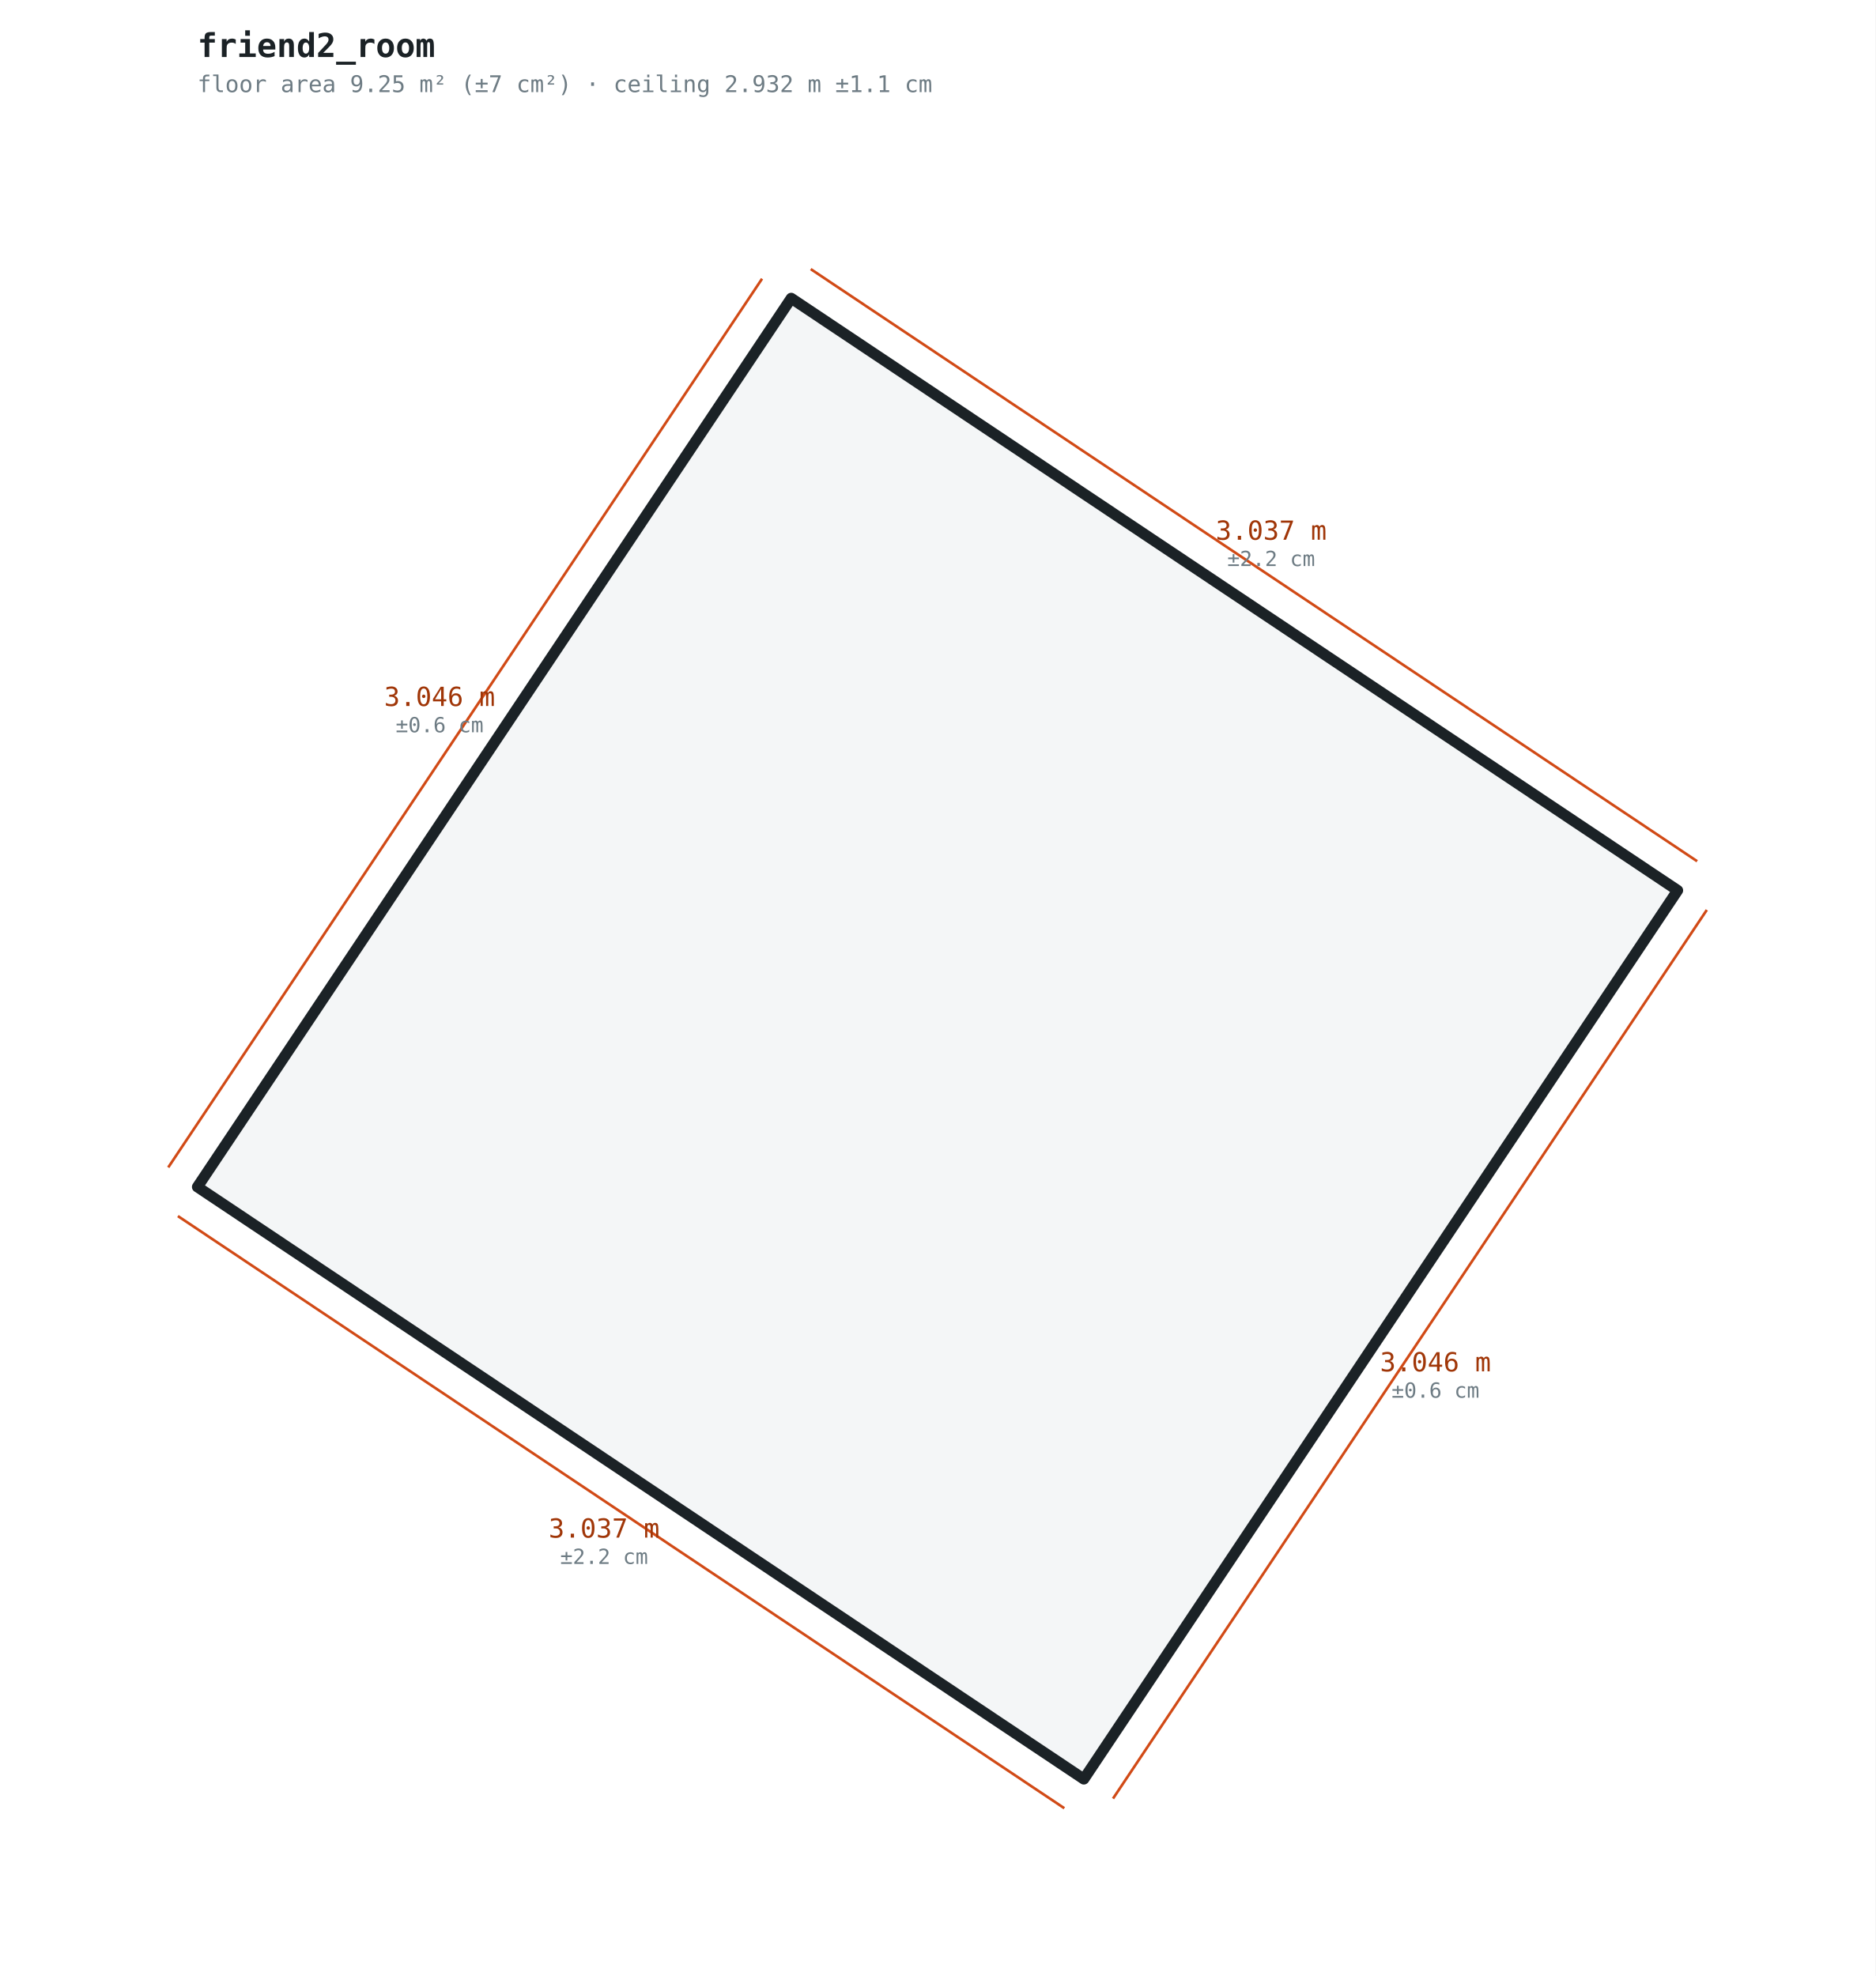
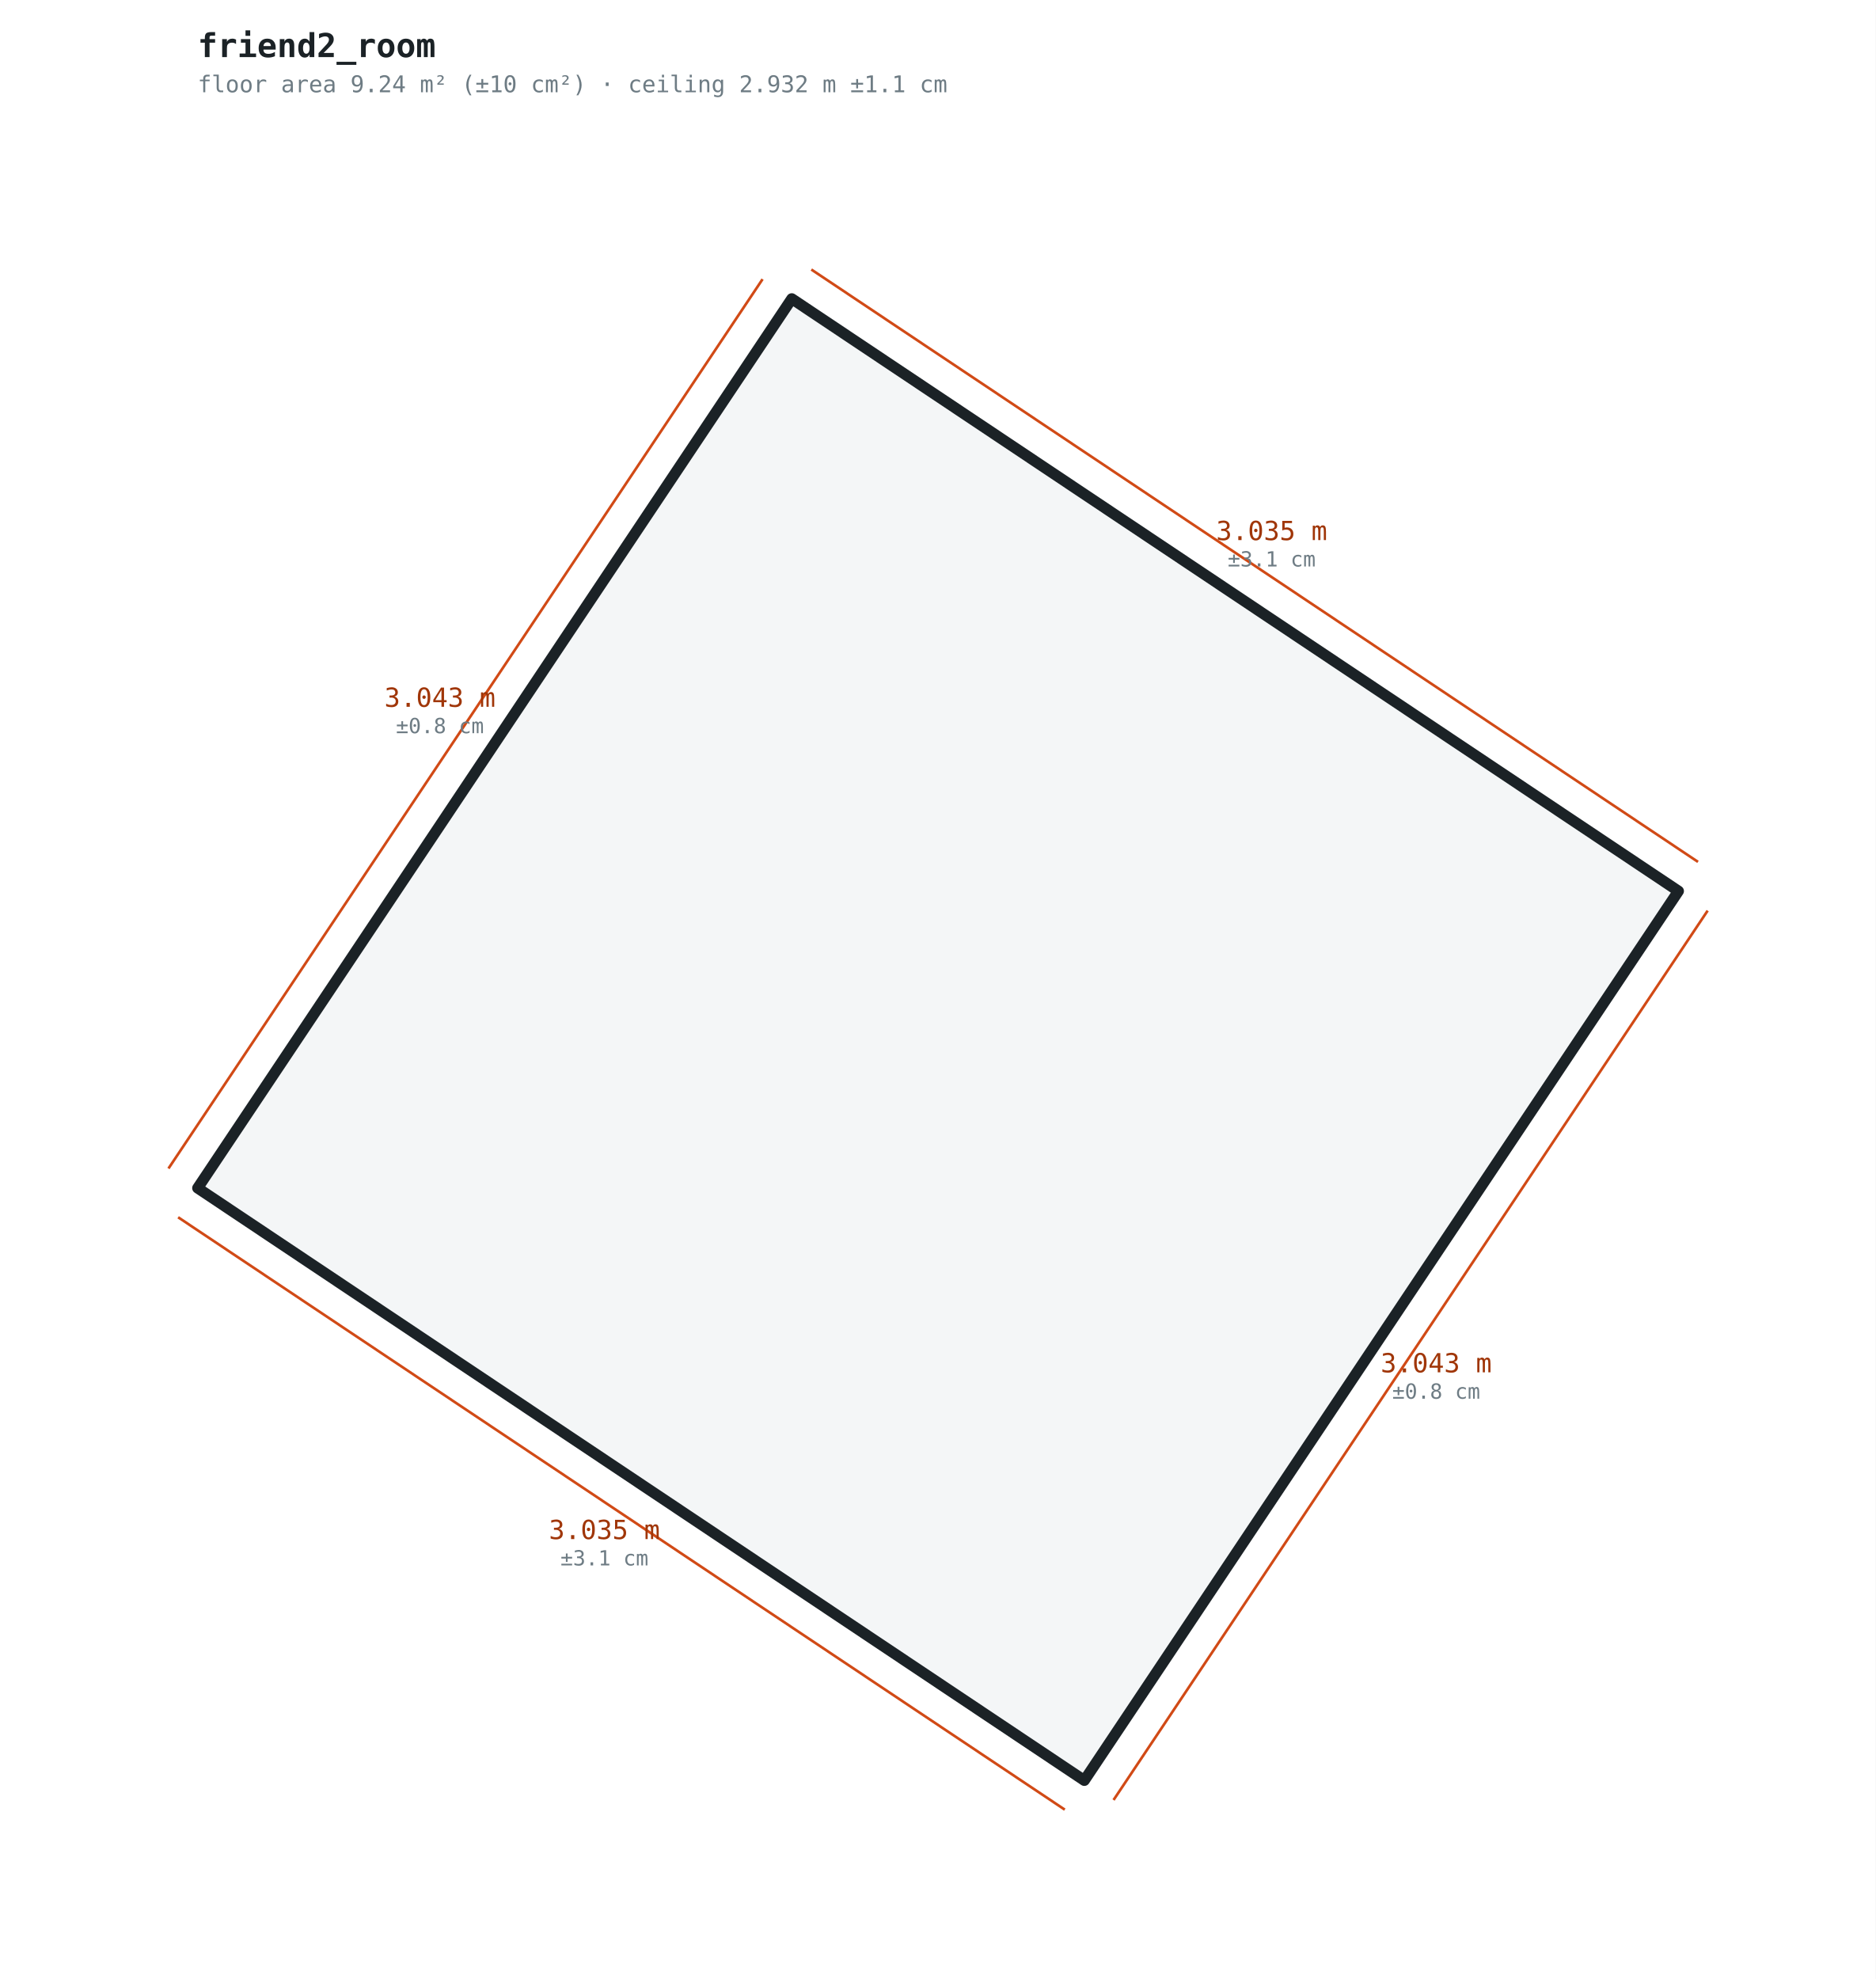
- <svg xmlns="http://www.w3.org/2000/svg" width="855" height="901" viewBox="0 0 855 901">
+ <svg xmlns="http://www.w3.org/2000/svg" width="854" height="901" viewBox="0 0 854 901">
  <style>.wall{fill:#f4f6f7;stroke:#1b2226;stroke-width:5;stroke-linejoin:round}.dim{stroke:#d14a16;stroke-width:1.2}.tick{stroke:#d14a16;stroke-width:1.2}text{font-family:ui-monospace,Menlo,monospace;fill:#1b2226}.d{font-size:12px;fill:#a03608}.ci{font-size:9.5px;fill:#6e7c84}.t{font-size:15px;font-weight:600}.s{font-size:10.5px;fill:#6e7c84}</style>
-   <rect width="855" height="901" fill="#ffffff" />
+   <rect width="854" height="901" fill="#ffffff" />
  <text class="t" x="90" y="26">friend2_room</text>
-   <text class="s" x="90" y="42">floor area 9.25 m² (±7 cm²) · ceiling 2.932 m ±1.1 cm</text>
-   <polygon class="wall" points="494.1,811.2 764.8,406.0 360.7,136.0 90.0,541.2" />
-   <line class="dim" x1="494.1" y1="811.2" x2="764.8" y2="406.0" transform="translate(13.3,8.9)" />
-   <text class="d" x="654.4" y="625.3" text-anchor="middle">3.046 m</text>
-   <text class="ci" x="654.4" y="637.3" text-anchor="middle">±0.6 cm</text>
-   <line class="dim" x1="764.8" y1="406.0" x2="360.7" y2="136.0" transform="translate(8.9,-13.3)" />
-   <text class="d" x="579.5" y="246.1" text-anchor="middle">3.037 m</text>
-   <text class="ci" x="579.5" y="258.1" text-anchor="middle">±2.2 cm</text>
-   <line class="dim" x1="360.7" y1="136.0" x2="90.0" y2="541.2" transform="translate(-13.3,-8.9)" />
-   <text class="d" x="200.4" y="321.9" text-anchor="middle">3.046 m</text>
-   <text class="ci" x="200.4" y="333.9" text-anchor="middle">±0.6 cm</text>
-   <line class="dim" x1="90.0" y1="541.2" x2="494.1" y2="811.2" transform="translate(-8.9,13.3)" />
-   <text class="d" x="275.4" y="701.1" text-anchor="middle">3.037 m</text>
-   <text class="ci" x="275.4" y="713.1" text-anchor="middle">±2.2 cm</text>
+   <text class="s" x="90" y="42">floor area 9.24 m² (±10 cm²) · ceiling 2.932 m ±1.1 cm</text>
+   <polygon class="wall" points="493.7,810.6 764.2,405.7 360.5,136.0 90.0,540.9" />
+   <line class="dim" x1="493.7" y1="810.6" x2="764.2" y2="405.7" transform="translate(13.3,8.9)" />
+   <text class="d" x="653.9" y="624.8" text-anchor="middle">3.043 m</text>
+   <text class="ci" x="653.9" y="636.8" text-anchor="middle">±0.8 cm</text>
+   <line class="dim" x1="764.2" y1="405.7" x2="360.5" y2="136.0" transform="translate(8.9,-13.3)" />
+   <text class="d" x="579.0" y="245.9" text-anchor="middle">3.035 m</text>
+   <text class="ci" x="579.0" y="257.9" text-anchor="middle">±3.1 cm</text>
+   <line class="dim" x1="360.5" y1="136.0" x2="90.0" y2="540.9" transform="translate(-13.3,-8.9)" />
+   <text class="d" x="200.3" y="321.8" text-anchor="middle">3.043 m</text>
+   <text class="ci" x="200.3" y="333.8" text-anchor="middle">±0.8 cm</text>
+   <line class="dim" x1="90.0" y1="540.9" x2="493.7" y2="810.6" transform="translate(-8.9,13.3)" />
+   <text class="d" x="275.2" y="700.7" text-anchor="middle">3.035 m</text>
+   <text class="ci" x="275.2" y="712.7" text-anchor="middle">±3.1 cm</text>
</svg>
